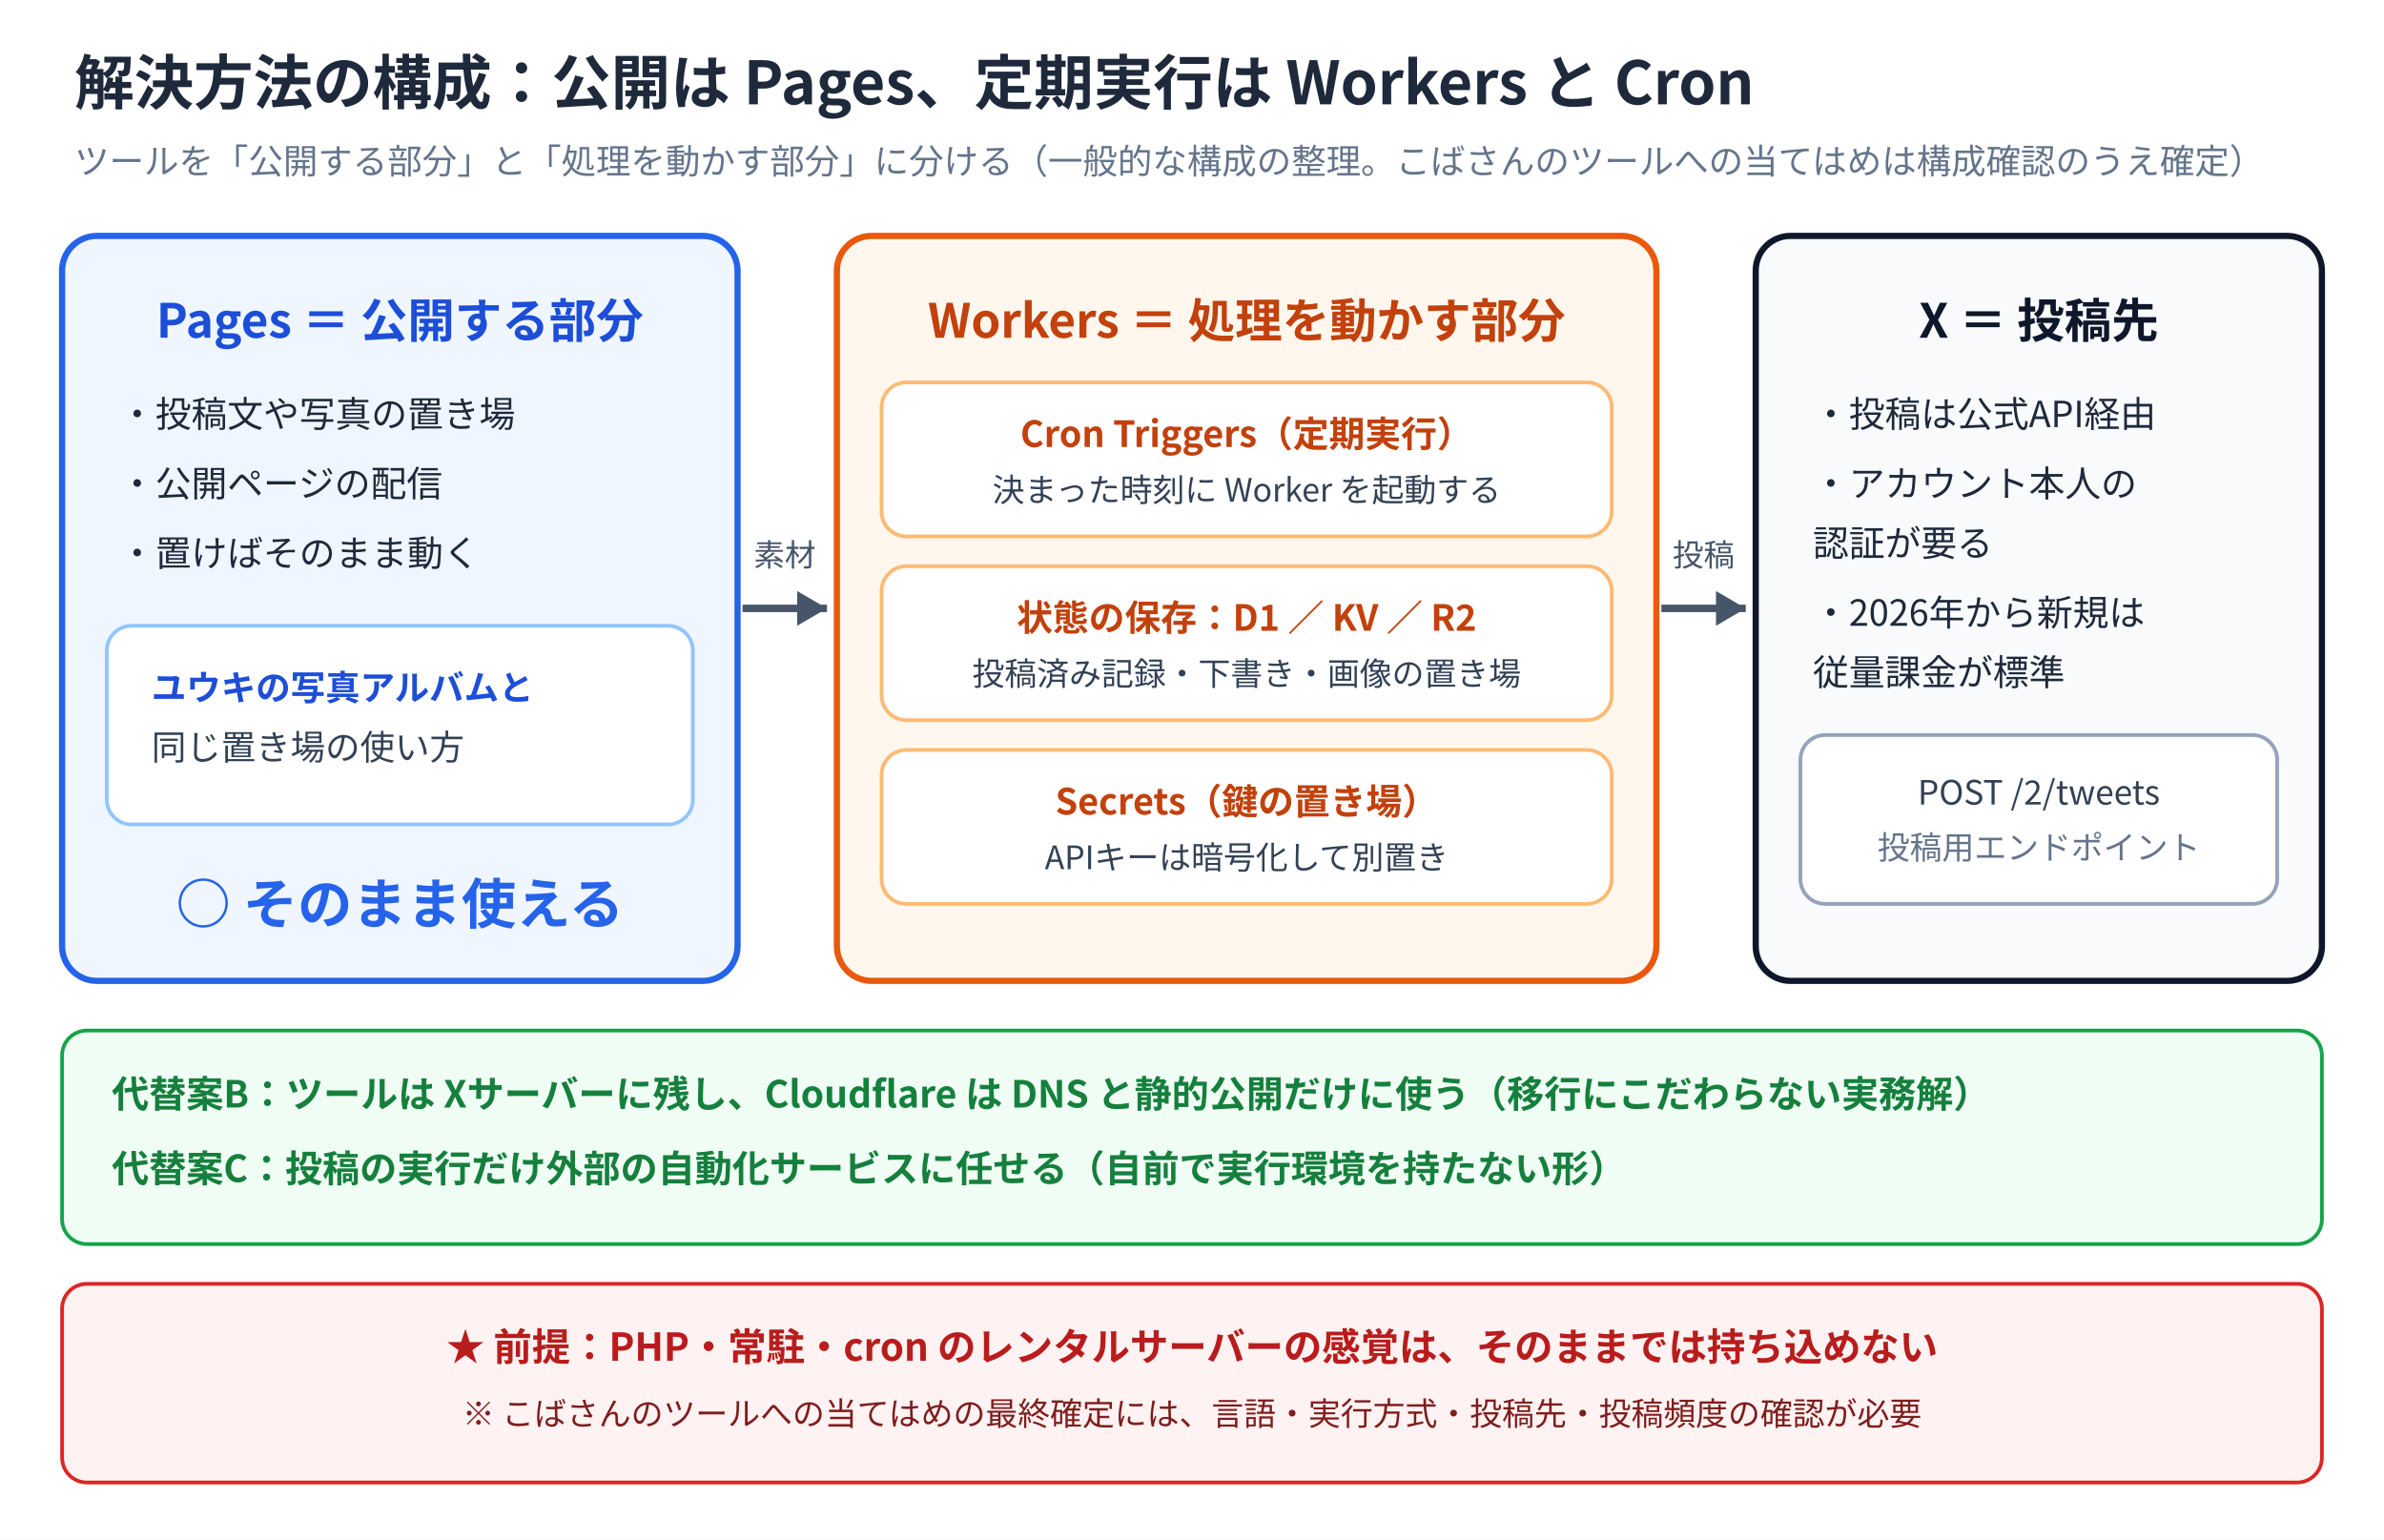
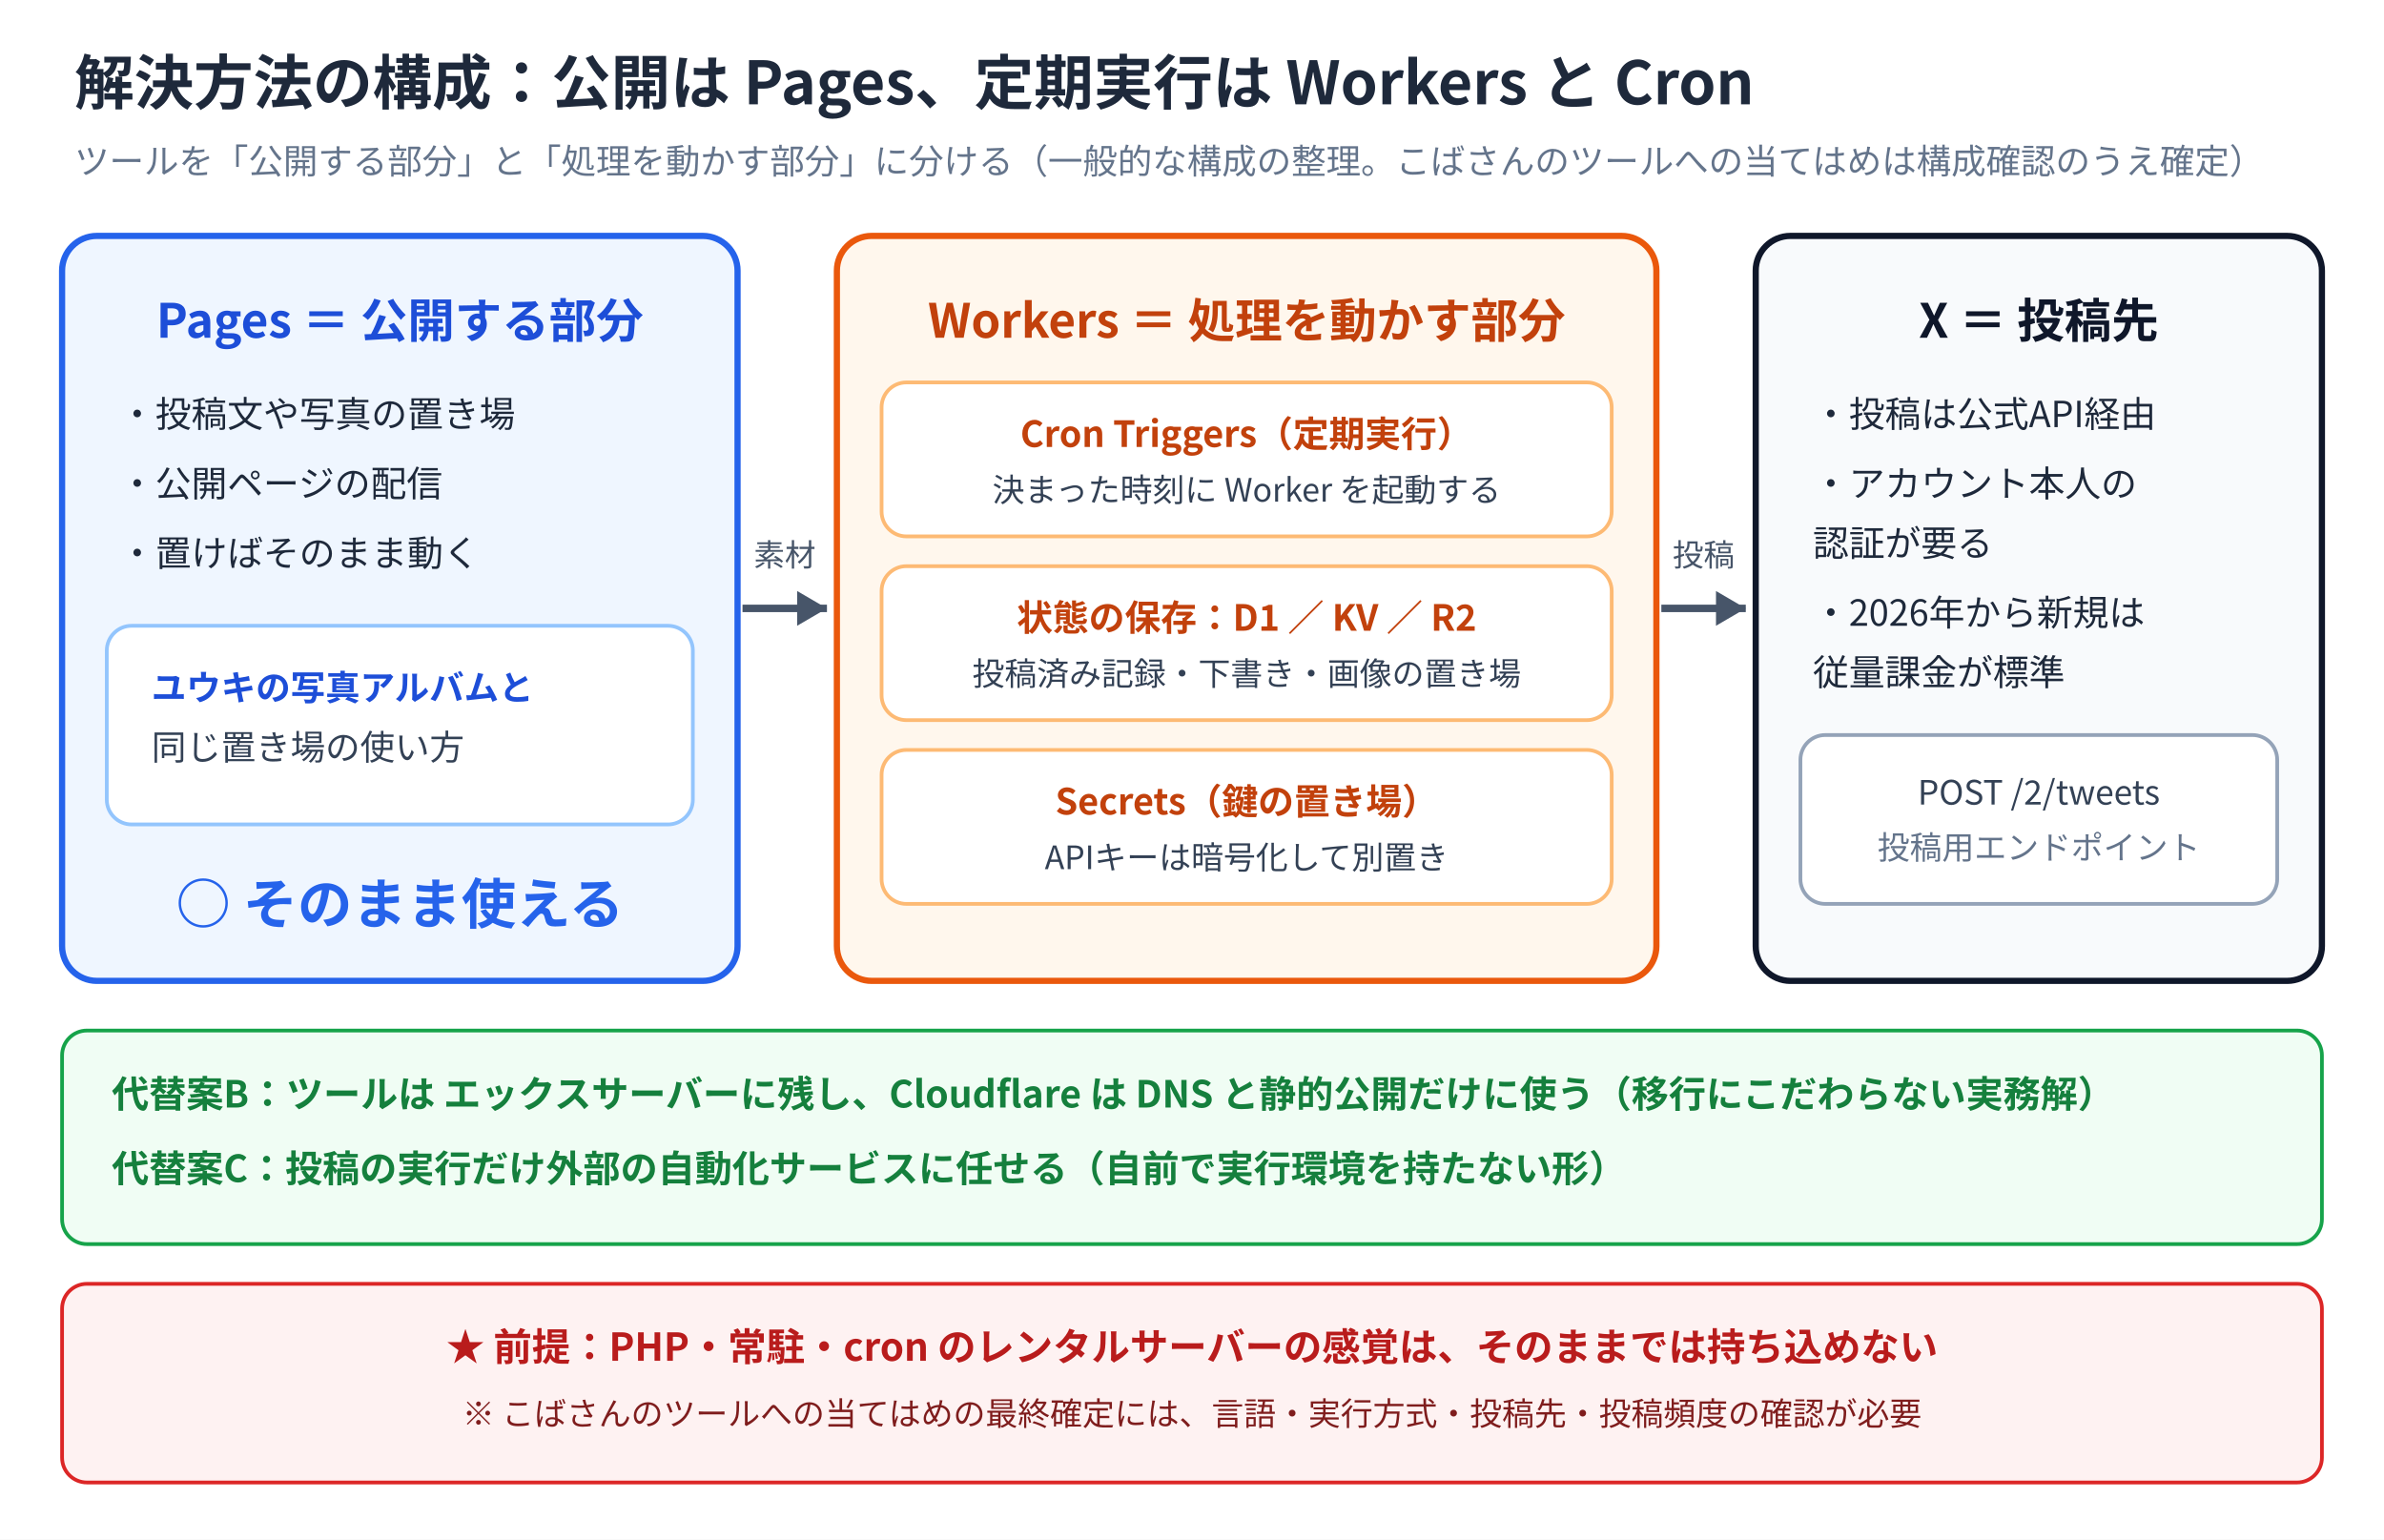
<svg xmlns="http://www.w3.org/2000/svg" width="960" height="620" viewBox="0 0 960 620" font-family="'Noto Sans CJK JP','Hiragino Sans',sans-serif">
  <rect x="0" y="0" width="960" height="620" fill="#ffffff" />
  <text x="30" y="42" font-size="24" font-weight="bold" fill="#1e293b">解決方法の構成：公開は Pages、定期実行は Workers と Cron</text>
  <text x="30" y="70" font-size="14" fill="#64748b">ツールを「公開する部分」と「処理を動かす部分」に分ける（一般的な構成の整理。こばさんのツールへの当てはめは構成確認のうえ確定）</text>
  <rect x="25" y="95" width="272" height="300" rx="14" fill="#eff6ff" stroke="#2563eb" stroke-width="2.5" />
  <text x="161" y="136" font-size="19" font-weight="bold" fill="#1d4ed8" text-anchor="middle">Pages ＝ 公開する部分</text>
  <text x="48" y="172" font-size="14.5" fill="#1e293b">・投稿文や写真の置き場</text>
  <text x="48" y="200" font-size="14.5" fill="#1e293b">・公開ページの配信</text>
  <text x="48" y="228" font-size="14.5" fill="#1e293b">・置けばそのまま動く</text>
  <rect x="43" y="252" width="236" height="80" rx="10" fill="#ffffff" stroke="#93c5fd" stroke-width="1.5" />
  <text x="61" y="282" font-size="14" font-weight="bold" fill="#1d4ed8">ユウキの写真アルバムと</text>
  <text x="61" y="306" font-size="14" fill="#334155">同じ置き場の使い方</text>
  <text x="161" y="372" font-size="22" font-weight="bold" fill="#2563eb" text-anchor="middle">○ そのまま使える</text>
  <rect x="337" y="95" width="330" height="300" rx="14" fill="#fff7ed" stroke="#ea580c" stroke-width="2.5" />
  <text x="502" y="136" font-size="19" font-weight="bold" fill="#c2410c" text-anchor="middle">Workers ＝ 処理を動かす部分</text>
  <rect x="355" y="154" width="294" height="62" rx="10" fill="#ffffff" stroke="#fdba74" stroke-width="1.5" />
  <text x="502" y="180" font-size="14.5" font-weight="bold" fill="#c2410c" text-anchor="middle">Cron Triggers（定期実行）</text>
  <text x="502" y="202" font-size="13" fill="#334155" text-anchor="middle">決まった時刻に Worker を起動する</text>
  <rect x="355" y="228" width="294" height="62" rx="10" fill="#ffffff" stroke="#fdba74" stroke-width="1.5" />
  <text x="502" y="254" font-size="14.5" font-weight="bold" fill="#c2410c" text-anchor="middle">状態の保存：D1 ／ KV ／ R2</text>
  <text x="502" y="276" font-size="13" fill="#334155" text-anchor="middle">投稿済み記録・下書き・画像の置き場</text>
  <rect x="355" y="302" width="294" height="62" rx="10" fill="#ffffff" stroke="#fdba74" stroke-width="1.5" />
  <text x="502" y="328" font-size="14.5" font-weight="bold" fill="#c2410c" text-anchor="middle">Secrets（鍵の置き場）</text>
  <text x="502" y="350" font-size="13" fill="#334155" text-anchor="middle">APIキーは暗号化して別置き</text>
  <rect x="707" y="95" width="228" height="300" rx="14" fill="#f8fafc" stroke="#0f172a" stroke-width="2.5" />
  <text x="821" y="136" font-size="19" font-weight="bold" fill="#0f172a" text-anchor="middle">X ＝ 投稿先</text>
  <text x="730" y="172" font-size="14.5" fill="#1e293b">・投稿は公式API経由</text>
  <text x="730" y="200" font-size="14.5" fill="#1e293b">・アカウント本人の</text>
  <text x="730" y="224" font-size="14.5" fill="#1e293b">　認証が要る</text>
  <text x="730" y="252" font-size="14.5" fill="#1e293b">・2026年から新規は</text>
  <text x="730" y="276" font-size="14.5" fill="#1e293b">　従量課金が標準</text>
  <rect x="725" y="296" width="192" height="68" rx="10" fill="#ffffff" stroke="#94a3b8" stroke-width="1.5" />
  <text x="821" y="324" font-size="13.5" fill="#334155" text-anchor="middle">POST /2/tweets</text>
  <text x="821" y="346" font-size="13" fill="#64748b" text-anchor="middle">投稿用エンドポイント</text>
  <line x1="299" y1="245" x2="333" y2="245" stroke="#475569" stroke-width="3" />
  <polygon points="333,245 321,238 321,252" fill="#475569" />
  <text x="316" y="228" font-size="12.5" fill="#475569" text-anchor="middle">素材</text>
  <line x1="669" y1="245" x2="703" y2="245" stroke="#475569" stroke-width="3" />
  <polygon points="703,245 691,238 691,252" fill="#475569" />
  <text x="686" y="228" font-size="12.5" fill="#475569" text-anchor="middle">投稿</text>
  <rect x="25" y="415" width="910" height="86" rx="10" fill="#f0fdf4" stroke="#16a34a" stroke-width="1.5" />
-   <text x="45" y="446" font-size="15" font-weight="bold" fill="#15803d">代替案B：ツールは Xサーバーに残し、Cloudflare は DNS と静的公開だけに使う（移行にこだわらない実務解）</text>
+   <text x="45" y="446" font-size="15" font-weight="bold" fill="#15803d">代替案B：ツールは エックスサーバーに残し、Cloudflare は DNS と静的公開だけに使う（移行にこだわらない実務解）</text>
  <text x="45" y="476" font-size="15" font-weight="bold" fill="#15803d">代替案C：投稿の実行だけ外部の自動化サービスに任せる（自前で実行環境を持たない形）</text>
  <rect x="25" y="517" width="910" height="80" rx="10" fill="#fef2f2" stroke="#dc2626" stroke-width="1.5" />
  <text x="480" y="548" font-size="15.5" font-weight="bold" fill="#b91c1c" text-anchor="middle">★ 前提：PHP・常駐・cron のレンタルサーバーの感覚は、そのままでは持ち込めない</text>
  <text x="480" y="574" font-size="13" fill="#7f1d1d" text-anchor="middle">※ こばさんのツールへの当てはめの最終確定には、言語・実行方式・投稿先・投稿頻度の確認が必要</text>
</svg>
